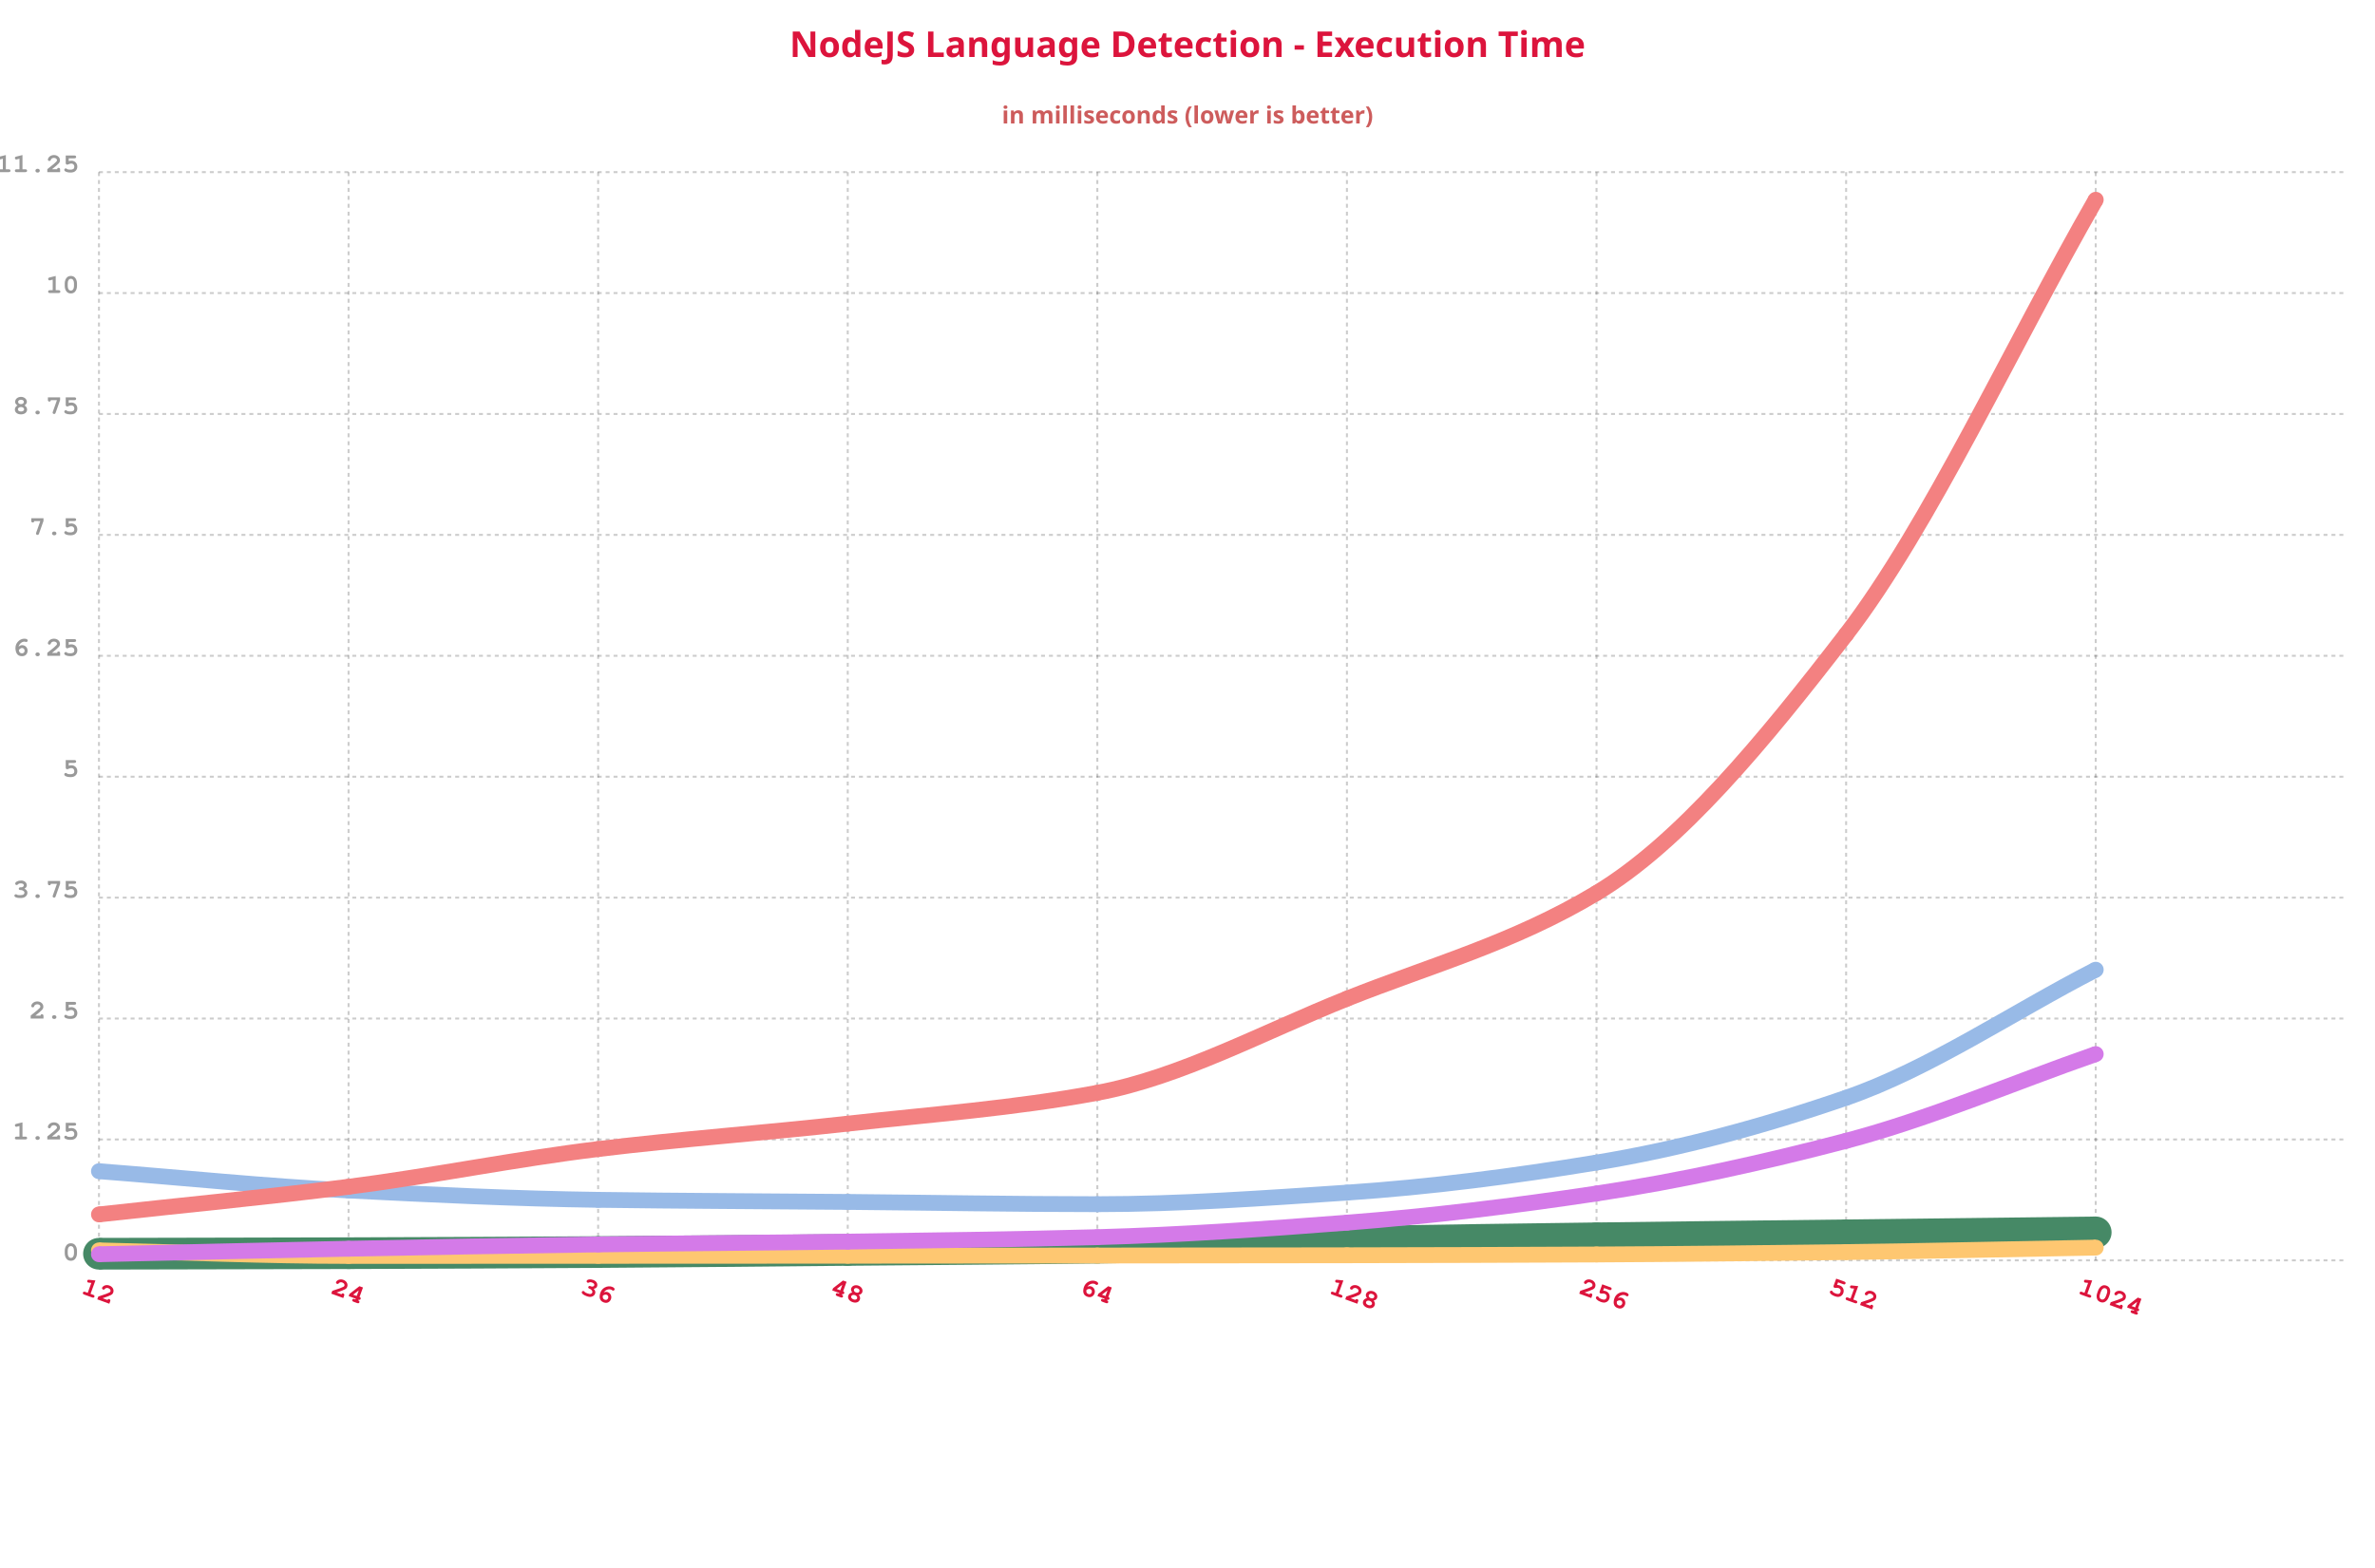
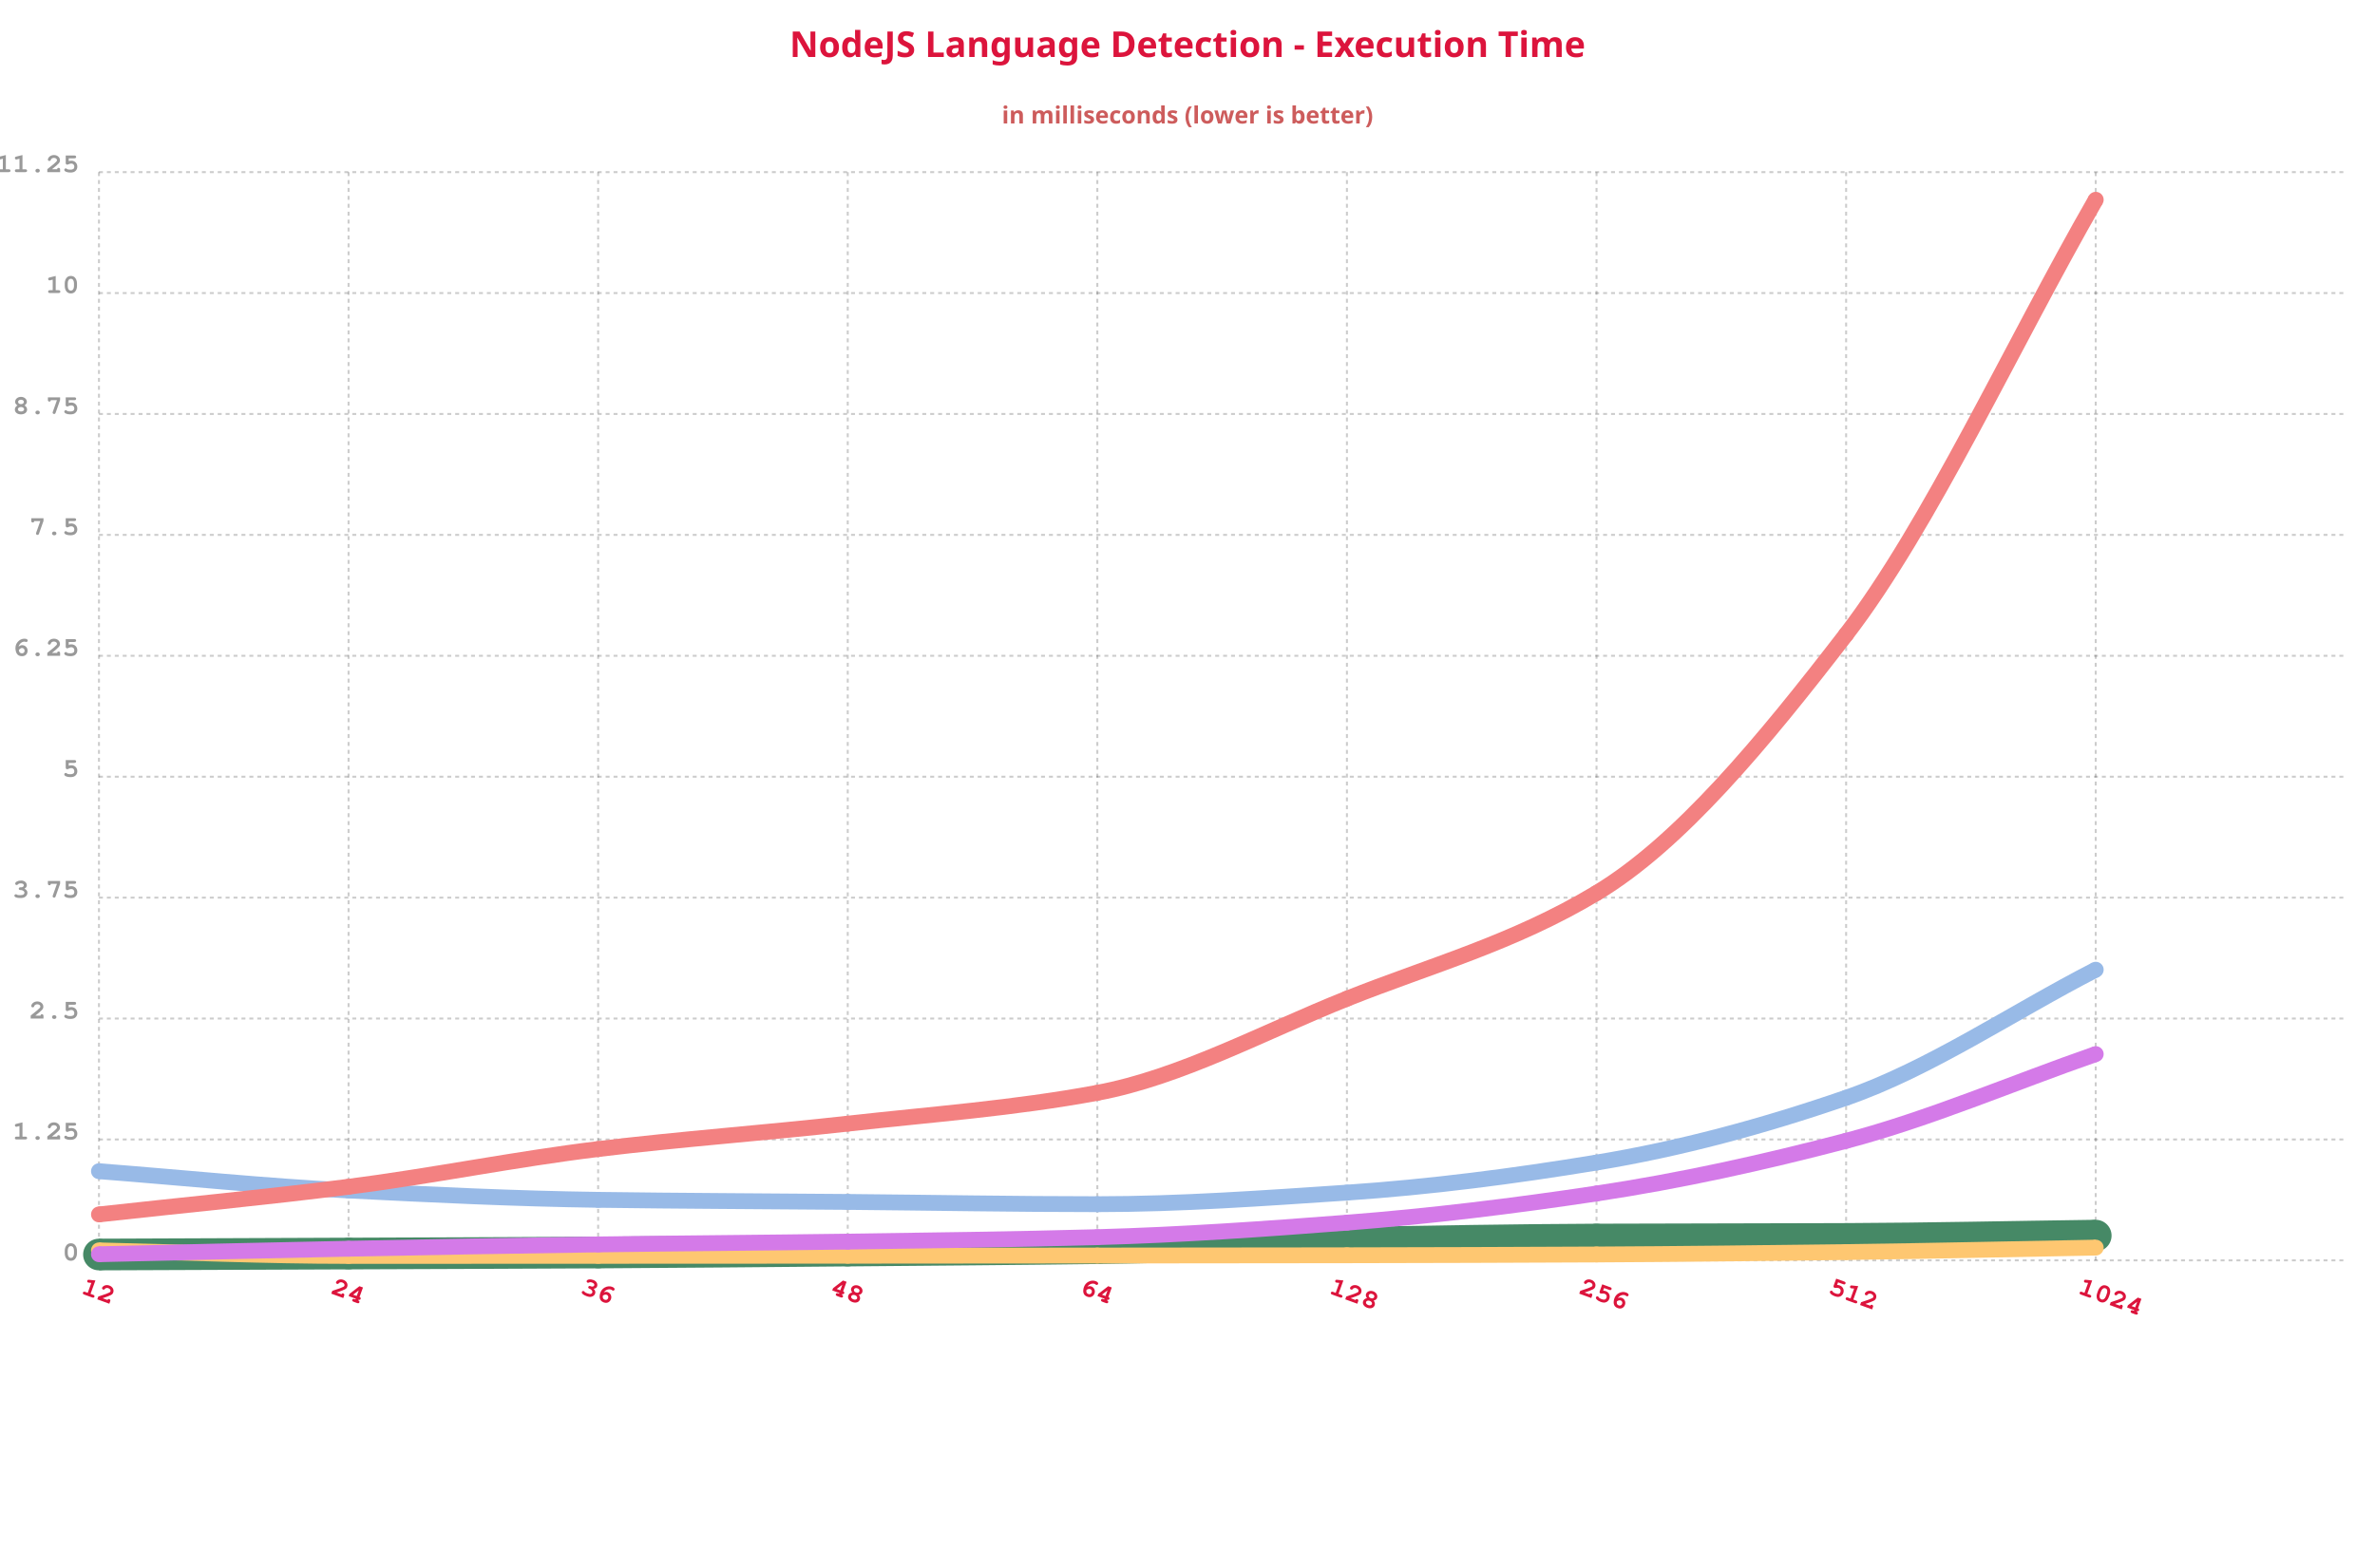
<svg xmlns="http://www.w3.org/2000/svg" xmlns:ns1="http://gionkunz.github.com/chartist-js/ct" width="1200" height="792" class="ct-chart-line" style="background:#FFF;background:#FFF;">
  <g class="ct-grids" transform="translate(0, 72)">
    <line x1="50" x2="50" y1="15" y2="565" class="ct-grid ct-horizontal" style="stroke:rgba(0,0,0,.2);stroke-width:1px;stroke-dasharray:2px;stroke-dasharray:2px;stroke-width:1px;stroke:rgba(0,0,0,.2);" />
    <line x1="176.111" x2="176.111" y1="15" y2="565" class="ct-grid ct-horizontal" style="stroke:rgba(0,0,0,.2);stroke-width:1px;stroke-dasharray:2px;stroke-dasharray:2px;stroke-width:1px;stroke:rgba(0,0,0,.2);" />
    <line x1="302.222" x2="302.222" y1="15" y2="565" class="ct-grid ct-horizontal" style="stroke:rgba(0,0,0,.2);stroke-width:1px;stroke-dasharray:2px;stroke-dasharray:2px;stroke-width:1px;stroke:rgba(0,0,0,.2);" />
    <line x1="428.333" x2="428.333" y1="15" y2="565" class="ct-grid ct-horizontal" style="stroke:rgba(0,0,0,.2);stroke-width:1px;stroke-dasharray:2px;stroke-dasharray:2px;stroke-width:1px;stroke:rgba(0,0,0,.2);" />
    <line x1="554.444" x2="554.444" y1="15" y2="565" class="ct-grid ct-horizontal" style="stroke:rgba(0,0,0,.2);stroke-width:1px;stroke-dasharray:2px;stroke-dasharray:2px;stroke-width:1px;stroke:rgba(0,0,0,.2);" />
    <line x1="680.556" x2="680.556" y1="15" y2="565" class="ct-grid ct-horizontal" style="stroke:rgba(0,0,0,.2);stroke-width:1px;stroke-dasharray:2px;stroke-dasharray:2px;stroke-width:1px;stroke:rgba(0,0,0,.2);" />
    <line x1="806.667" x2="806.667" y1="15" y2="565" class="ct-grid ct-horizontal" style="stroke:rgba(0,0,0,.2);stroke-width:1px;stroke-dasharray:2px;stroke-dasharray:2px;stroke-width:1px;stroke:rgba(0,0,0,.2);" />
    <line x1="932.778" x2="932.778" y1="15" y2="565" class="ct-grid ct-horizontal" style="stroke:rgba(0,0,0,.2);stroke-width:1px;stroke-dasharray:2px;stroke-dasharray:2px;stroke-width:1px;stroke:rgba(0,0,0,.2);" />
    <line x1="1058.889" x2="1058.889" y1="15" y2="565" class="ct-grid ct-horizontal" style="stroke:rgba(0,0,0,.2);stroke-width:1px;stroke-dasharray:2px;stroke-dasharray:2px;stroke-width:1px;stroke:rgba(0,0,0,.2);" />
    <line y1="565" y2="565" x1="50" x2="1185" class="ct-grid ct-vertical" style="stroke:rgba(0,0,0,.2);stroke-width:1px;stroke-dasharray:2px;stroke-dasharray:2px;stroke-width:1px;stroke:rgba(0,0,0,.2);" />
    <line y1="503.889" y2="503.889" x1="50" x2="1185" class="ct-grid ct-vertical" style="stroke:rgba(0,0,0,.2);stroke-width:1px;stroke-dasharray:2px;stroke-dasharray:2px;stroke-width:1px;stroke:rgba(0,0,0,.2);" />
    <line y1="442.778" y2="442.778" x1="50" x2="1185" class="ct-grid ct-vertical" style="stroke:rgba(0,0,0,.2);stroke-width:1px;stroke-dasharray:2px;stroke-dasharray:2px;stroke-width:1px;stroke:rgba(0,0,0,.2);" />
    <line y1="381.667" y2="381.667" x1="50" x2="1185" class="ct-grid ct-vertical" style="stroke:rgba(0,0,0,.2);stroke-width:1px;stroke-dasharray:2px;stroke-dasharray:2px;stroke-width:1px;stroke:rgba(0,0,0,.2);" />
    <line y1="320.556" y2="320.556" x1="50" x2="1185" class="ct-grid ct-vertical" style="stroke:rgba(0,0,0,.2);stroke-width:1px;stroke-dasharray:2px;stroke-dasharray:2px;stroke-width:1px;stroke:rgba(0,0,0,.2);" />
    <line y1="259.444" y2="259.444" x1="50" x2="1185" class="ct-grid ct-vertical" style="stroke:rgba(0,0,0,.2);stroke-width:1px;stroke-dasharray:2px;stroke-dasharray:2px;stroke-width:1px;stroke:rgba(0,0,0,.2);" />
    <line y1="198.333" y2="198.333" x1="50" x2="1185" class="ct-grid ct-vertical" style="stroke:rgba(0,0,0,.2);stroke-width:1px;stroke-dasharray:2px;stroke-dasharray:2px;stroke-width:1px;stroke:rgba(0,0,0,.2);" />
    <line y1="137.222" y2="137.222" x1="50" x2="1185" class="ct-grid ct-vertical" style="stroke:rgba(0,0,0,.2);stroke-width:1px;stroke-dasharray:2px;stroke-dasharray:2px;stroke-width:1px;stroke:rgba(0,0,0,.2);" />
    <line y1="76.111" y2="76.111" x1="50" x2="1185" class="ct-grid ct-vertical" style="stroke:rgba(0,0,0,.2);stroke-width:1px;stroke-dasharray:2px;stroke-dasharray:2px;stroke-width:1px;stroke:rgba(0,0,0,.2);" />
    <line y1="15" y2="15" x1="50" x2="1185" class="ct-grid ct-vertical" style="stroke:rgba(0,0,0,.2);stroke-width:1px;stroke-dasharray:2px;stroke-dasharray:2px;stroke-width:1px;stroke:rgba(0,0,0,.2);" />
  </g>
  <g transform="translate(0, 72)">
    <g class="ct-series ct-series-a">
-       <path d="M50,561.651C92.037,561.558,134.074,561.497,176.111,561.372C218.148,561.248,260.185,561.049,302.222,560.8C344.259,560.552,386.296,560.102,428.333,559.73C470.37,559.358,512.407,559.118,554.444,558.566C596.481,558.015,638.519,556.458,680.556,555.706C722.593,554.954,764.63,554.401,806.667,553.844C848.704,553.286,890.741,552.827,932.778,552.328C974.815,551.829,1016.852,551.34,1058.889,550.847" class="ct-line" style="stroke:#d70206;stroke:#d70206;fill:none;stroke-width:4px;stroke-width:4px;fill:none;stroke:#468966;stroke-width:16px !important;stroke-width:16px !important;stroke:#468966;" />
-       <line x1="50" y1="561.651" x2="50.01" y2="561.651" class="ct-point" ns1:value="0.0685" style="stroke:#d70206;stroke:#d70206;stroke-width:10px;stroke-linecap:round;stroke-linecap:round;stroke-width:10px;stroke:#468966;stroke-width:16px !important;stroke-width:16px !important;stroke:#468966;" />
-       <line x1="176.111" y1="561.372" x2="176.121" y2="561.372" class="ct-point" ns1:value="0.0742" style="stroke:#d70206;stroke:#d70206;stroke-width:10px;stroke-linecap:round;stroke-linecap:round;stroke-width:10px;stroke:#468966;stroke-width:16px !important;stroke-width:16px !important;stroke:#468966;" />
-       <line x1="302.222" y1="560.8" x2="302.232" y2="560.8" class="ct-point" ns1:value="0.0859" style="stroke:#d70206;stroke:#d70206;stroke-width:10px;stroke-linecap:round;stroke-linecap:round;stroke-width:10px;stroke:#468966;stroke-width:16px !important;stroke-width:16px !important;stroke:#468966;" />
-       <line x1="428.333" y1="559.73" x2="428.343" y2="559.73" class="ct-point" ns1:value="0.1078" style="stroke:#d70206;stroke:#d70206;stroke-width:10px;stroke-linecap:round;stroke-linecap:round;stroke-width:10px;stroke:#468966;stroke-width:16px !important;stroke-width:16px !important;stroke:#468966;" />
-       <line x1="554.444" y1="558.566" x2="554.454" y2="558.566" class="ct-point" ns1:value="0.1316" style="stroke:#d70206;stroke:#d70206;stroke-width:10px;stroke-linecap:round;stroke-linecap:round;stroke-width:10px;stroke:#468966;stroke-width:16px !important;stroke-width:16px !important;stroke:#468966;" />
-       <line x1="680.556" y1="555.706" x2="680.566" y2="555.706" class="ct-point" ns1:value="0.1901" style="stroke:#d70206;stroke:#d70206;stroke-width:10px;stroke-linecap:round;stroke-linecap:round;stroke-width:10px;stroke:#468966;stroke-width:16px !important;stroke-width:16px !important;stroke:#468966;" />
-       <line x1="806.667" y1="553.844" x2="806.677" y2="553.844" class="ct-point" ns1:value="0.2282" style="stroke:#d70206;stroke:#d70206;stroke-width:10px;stroke-linecap:round;stroke-linecap:round;stroke-width:10px;stroke:#468966;stroke-width:16px !important;stroke-width:16px !important;stroke:#468966;" />
-       <line x1="932.778" y1="552.328" x2="932.788" y2="552.328" class="ct-point" ns1:value="0.2592" style="stroke:#d70206;stroke:#d70206;stroke-width:10px;stroke-linecap:round;stroke-linecap:round;stroke-width:10px;stroke:#468966;stroke-width:16px !important;stroke-width:16px !important;stroke:#468966;" />
-       <line x1="1058.889" y1="550.847" x2="1058.899" y2="550.847" class="ct-point" ns1:value="0.2895" style="stroke:#d70206;stroke:#d70206;stroke-width:10px;stroke-linecap:round;stroke-linecap:round;stroke-width:10px;stroke:#468966;stroke-width:16px !important;stroke-width:16px !important;stroke:#468966;" />
+       <path d="M50,562.042C92.037,561.878,134.074,561.717,176.111,561.548C218.148,561.38,260.185,561.256,302.222,561.03C344.259,560.804,386.296,560.413,428.333,560.052C470.37,559.692,512.407,559.403,554.444,558.845C596.481,558.287,638.519,556.802,680.556,556.117C722.593,555.432,764.63,554.64,806.667,554.469C848.704,554.299,890.741,554.337,932.778,554.166C974.815,553.995,1016.852,553.048,1058.889,552.489" class="ct-line" style="stroke:#d70206;stroke:#d70206;fill:none;stroke-width:4px;stroke-width:4px;fill:none;stroke:#468966;stroke-width:16px !important;stroke-width:16px !important;stroke:#468966;" />
+       <line x1="50" y1="562.042" x2="50.01" y2="562.042" class="ct-point" ns1:value="0.0605" style="stroke:#d70206;stroke:#d70206;stroke-width:10px;stroke-linecap:round;stroke-linecap:round;stroke-width:10px;stroke:#468966;stroke-width:16px !important;stroke-width:16px !important;stroke:#468966;" />
+       <line x1="176.111" y1="561.548" x2="176.121" y2="561.548" class="ct-point" ns1:value="0.0706" style="stroke:#d70206;stroke:#d70206;stroke-width:10px;stroke-linecap:round;stroke-linecap:round;stroke-width:10px;stroke:#468966;stroke-width:16px !important;stroke-width:16px !important;stroke:#468966;" />
+       <line x1="302.222" y1="561.03" x2="302.232" y2="561.03" class="ct-point" ns1:value="0.0812" style="stroke:#d70206;stroke:#d70206;stroke-width:10px;stroke-linecap:round;stroke-linecap:round;stroke-width:10px;stroke:#468966;stroke-width:16px !important;stroke-width:16px !important;stroke:#468966;" />
+       <line x1="428.333" y1="560.052" x2="428.343" y2="560.052" class="ct-point" ns1:value="0.1012" style="stroke:#d70206;stroke:#d70206;stroke-width:10px;stroke-linecap:round;stroke-linecap:round;stroke-width:10px;stroke:#468966;stroke-width:16px !important;stroke-width:16px !important;stroke:#468966;" />
+       <line x1="554.444" y1="558.845" x2="554.454" y2="558.845" class="ct-point" ns1:value="0.1259" style="stroke:#d70206;stroke:#d70206;stroke-width:10px;stroke-linecap:round;stroke-linecap:round;stroke-width:10px;stroke:#468966;stroke-width:16px !important;stroke-width:16px !important;stroke:#468966;" />
+       <line x1="680.556" y1="556.117" x2="680.566" y2="556.117" class="ct-point" ns1:value="0.1817" style="stroke:#d70206;stroke:#d70206;stroke-width:10px;stroke-linecap:round;stroke-linecap:round;stroke-width:10px;stroke:#468966;stroke-width:16px !important;stroke-width:16px !important;stroke:#468966;" />
+       <line x1="806.667" y1="554.469" x2="806.677" y2="554.469" class="ct-point" ns1:value="0.2154" style="stroke:#d70206;stroke:#d70206;stroke-width:10px;stroke-linecap:round;stroke-linecap:round;stroke-width:10px;stroke:#468966;stroke-width:16px !important;stroke-width:16px !important;stroke:#468966;" />
+       <line x1="932.778" y1="554.166" x2="932.788" y2="554.166" class="ct-point" ns1:value="0.2216" style="stroke:#d70206;stroke:#d70206;stroke-width:10px;stroke-linecap:round;stroke-linecap:round;stroke-width:10px;stroke:#468966;stroke-width:16px !important;stroke-width:16px !important;stroke:#468966;" />
+       <line x1="1058.889" y1="552.489" x2="1058.899" y2="552.489" class="ct-point" ns1:value="0.2559" style="stroke:#d70206;stroke:#d70206;stroke-width:10px;stroke-linecap:round;stroke-linecap:round;stroke-width:10px;stroke:#468966;stroke-width:16px !important;stroke-width:16px !important;stroke:#468966;" />
    </g>
    <g class="ct-series ct-series-b">
      <path d="M50,519.939C92.037,523.184,134.074,527.55,176.111,529.673C218.148,531.796,260.185,533.83,302.222,534.405C344.259,534.981,386.296,535.095,428.333,535.461C470.37,535.828,512.407,536.61,554.444,536.61C596.481,536.61,638.519,533.578,680.556,530.763C722.593,527.948,764.63,522.491,806.667,515.573C848.704,508.655,890.741,497.32,932.778,482.823C974.815,468.325,1016.852,439.673,1058.889,418.099" class="ct-line" style="stroke:#f05b4f;stroke:#f05b4f;fill:none;stroke-width:4px;stroke-width:4px;fill:none;stroke:#98BAE7;stroke-width:8px !important;stroke-width:8px !important;stroke:#98BAE7;" />
      <line x1="50" y1="519.939" x2="50.01" y2="519.939" class="ct-point" ns1:value="0.9217" style="stroke:#f05b4f;stroke:#f05b4f;stroke-width:10px;stroke-linecap:round;stroke-linecap:round;stroke-width:10px;stroke:#98BAE7;stroke-width:8px !important;stroke-width:8px !important;stroke:#98BAE7;" />
      <line x1="176.111" y1="529.673" x2="176.121" y2="529.673" class="ct-point" ns1:value="0.7226" style="stroke:#f05b4f;stroke:#f05b4f;stroke-width:10px;stroke-linecap:round;stroke-linecap:round;stroke-width:10px;stroke:#98BAE7;stroke-width:8px !important;stroke-width:8px !important;stroke:#98BAE7;" />
      <line x1="302.222" y1="534.405" x2="302.232" y2="534.405" class="ct-point" ns1:value="0.6258" style="stroke:#f05b4f;stroke:#f05b4f;stroke-width:10px;stroke-linecap:round;stroke-linecap:round;stroke-width:10px;stroke:#98BAE7;stroke-width:8px !important;stroke-width:8px !important;stroke:#98BAE7;" />
      <line x1="428.333" y1="535.461" x2="428.343" y2="535.461" class="ct-point" ns1:value="0.6042" style="stroke:#f05b4f;stroke:#f05b4f;stroke-width:10px;stroke-linecap:round;stroke-linecap:round;stroke-width:10px;stroke:#98BAE7;stroke-width:8px !important;stroke-width:8px !important;stroke:#98BAE7;" />
      <line x1="554.444" y1="536.61" x2="554.454" y2="536.61" class="ct-point" ns1:value="0.5807" style="stroke:#f05b4f;stroke:#f05b4f;stroke-width:10px;stroke-linecap:round;stroke-linecap:round;stroke-width:10px;stroke:#98BAE7;stroke-width:8px !important;stroke-width:8px !important;stroke:#98BAE7;" />
      <line x1="680.556" y1="530.763" x2="680.566" y2="530.763" class="ct-point" ns1:value="0.7003" style="stroke:#f05b4f;stroke:#f05b4f;stroke-width:10px;stroke-linecap:round;stroke-linecap:round;stroke-width:10px;stroke:#98BAE7;stroke-width:8px !important;stroke-width:8px !important;stroke:#98BAE7;" />
      <line x1="806.667" y1="515.573" x2="806.677" y2="515.573" class="ct-point" ns1:value="1.011" style="stroke:#f05b4f;stroke:#f05b4f;stroke-width:10px;stroke-linecap:round;stroke-linecap:round;stroke-width:10px;stroke:#98BAE7;stroke-width:8px !important;stroke-width:8px !important;stroke:#98BAE7;" />
      <line x1="932.778" y1="482.823" x2="932.788" y2="482.823" class="ct-point" ns1:value="1.6809" style="stroke:#f05b4f;stroke:#f05b4f;stroke-width:10px;stroke-linecap:round;stroke-linecap:round;stroke-width:10px;stroke:#98BAE7;stroke-width:8px !important;stroke-width:8px !important;stroke:#98BAE7;" />
      <line x1="1058.889" y1="418.099" x2="1058.899" y2="418.099" class="ct-point" ns1:value="3.0048" style="stroke:#f05b4f;stroke:#f05b4f;stroke-width:10px;stroke-linecap:round;stroke-linecap:round;stroke-width:10px;stroke:#98BAE7;stroke-width:8px !important;stroke-width:8px !important;stroke:#98BAE7;" />
    </g>
    <g class="ct-series ct-series-c">
      <path d="M50,559.955C92.037,560.89,134.074,562.761,176.111,562.761C218.148,562.761,260.185,562.73,302.222,562.712C344.259,562.694,386.296,562.678,428.333,562.653C470.37,562.629,512.407,562.593,554.444,562.556C596.481,562.518,638.519,562.49,680.556,562.424C722.593,562.358,764.63,562.227,806.667,562.028C848.704,561.828,890.741,561.333,932.778,560.805C974.815,560.277,1016.852,559.306,1058.889,558.556" class="ct-line" style="stroke:#f4c63d;stroke:#f4c63d;fill:none;stroke-width:4px;stroke-width:4px;fill:none;stroke:#FEC771;stroke-width:8px !important;stroke-width:8px !important;stroke:#FEC771;" />
      <line x1="50" y1="559.955" x2="50.01" y2="559.955" class="ct-point" ns1:value="0.1032" style="stroke:#f4c63d;stroke:#f4c63d;stroke-width:10px;stroke-linecap:round;stroke-linecap:round;stroke-width:10px;stroke:#FEC771;stroke-width:8px !important;stroke-width:8px !important;stroke:#FEC771;" />
      <line x1="176.111" y1="562.761" x2="176.121" y2="562.761" class="ct-point" ns1:value="0.0458" style="stroke:#f4c63d;stroke:#f4c63d;stroke-width:10px;stroke-linecap:round;stroke-linecap:round;stroke-width:10px;stroke:#FEC771;stroke-width:8px !important;stroke-width:8px !important;stroke:#FEC771;" />
      <line x1="302.222" y1="562.712" x2="302.232" y2="562.712" class="ct-point" ns1:value="0.0468" style="stroke:#f4c63d;stroke:#f4c63d;stroke-width:10px;stroke-linecap:round;stroke-linecap:round;stroke-width:10px;stroke:#FEC771;stroke-width:8px !important;stroke-width:8px !important;stroke:#FEC771;" />
      <line x1="428.333" y1="562.653" x2="428.343" y2="562.653" class="ct-point" ns1:value="0.048" style="stroke:#f4c63d;stroke:#f4c63d;stroke-width:10px;stroke-linecap:round;stroke-linecap:round;stroke-width:10px;stroke:#FEC771;stroke-width:8px !important;stroke-width:8px !important;stroke:#FEC771;" />
      <line x1="554.444" y1="562.556" x2="554.454" y2="562.556" class="ct-point" ns1:value="0.05" style="stroke:#f4c63d;stroke:#f4c63d;stroke-width:10px;stroke-linecap:round;stroke-linecap:round;stroke-width:10px;stroke:#FEC771;stroke-width:8px !important;stroke-width:8px !important;stroke:#FEC771;" />
      <line x1="680.556" y1="562.424" x2="680.566" y2="562.424" class="ct-point" ns1:value="0.0527" style="stroke:#f4c63d;stroke:#f4c63d;stroke-width:10px;stroke-linecap:round;stroke-linecap:round;stroke-width:10px;stroke:#FEC771;stroke-width:8px !important;stroke-width:8px !important;stroke:#FEC771;" />
      <line x1="806.667" y1="562.028" x2="806.677" y2="562.028" class="ct-point" ns1:value="0.0608" style="stroke:#f4c63d;stroke:#f4c63d;stroke-width:10px;stroke-linecap:round;stroke-linecap:round;stroke-width:10px;stroke:#FEC771;stroke-width:8px !important;stroke-width:8px !important;stroke:#FEC771;" />
      <line x1="932.778" y1="560.805" x2="932.788" y2="560.805" class="ct-point" ns1:value="0.0858" style="stroke:#f4c63d;stroke:#f4c63d;stroke-width:10px;stroke-linecap:round;stroke-linecap:round;stroke-width:10px;stroke:#FEC771;stroke-width:8px !important;stroke-width:8px !important;stroke:#FEC771;" />
      <line x1="1058.889" y1="558.556" x2="1058.899" y2="558.556" class="ct-point" ns1:value="0.1318" style="stroke:#f4c63d;stroke:#f4c63d;stroke-width:10px;stroke-linecap:round;stroke-linecap:round;stroke-width:10px;stroke:#FEC771;stroke-width:8px !important;stroke-width:8px !important;stroke:#FEC771;" />
    </g>
    <g class="ct-series ct-series-d">
      <path d="M50,541.778C92.037,537.117,134.074,533.172,176.111,527.796C218.148,522.419,260.185,513.851,302.222,508.739C344.259,503.626,386.296,500.598,428.333,495.905C470.37,491.213,512.407,488.143,554.444,480.315C596.481,472.487,638.519,449.518,680.556,432.746C722.593,415.974,764.63,404.618,806.667,379.344C848.704,354.071,890.741,303.288,932.778,248.66C974.815,194.031,1016.852,102.192,1058.889,28.958" class="ct-line" style="stroke:#d17905;stroke:#d17905;fill:none;stroke-width:4px;stroke-width:4px;fill:none;stroke:#F38181;stroke-width:8px !important;stroke-width:8px !important;stroke:#F38181;" />
      <line x1="50" y1="541.778" x2="50.01" y2="541.778" class="ct-point" ns1:value="0.475" style="stroke:#d17905;stroke:#d17905;stroke-width:10px;stroke-linecap:round;stroke-linecap:round;stroke-width:10px;stroke:#F38181;stroke-width:8px !important;stroke-width:8px !important;stroke:#F38181;" />
      <line x1="176.111" y1="527.796" x2="176.121" y2="527.796" class="ct-point" ns1:value="0.761" style="stroke:#d17905;stroke:#d17905;stroke-width:10px;stroke-linecap:round;stroke-linecap:round;stroke-width:10px;stroke:#F38181;stroke-width:8px !important;stroke-width:8px !important;stroke:#F38181;" />
      <line x1="302.222" y1="508.739" x2="302.232" y2="508.739" class="ct-point" ns1:value="1.1508" style="stroke:#d17905;stroke:#d17905;stroke-width:10px;stroke-linecap:round;stroke-linecap:round;stroke-width:10px;stroke:#F38181;stroke-width:8px !important;stroke-width:8px !important;stroke:#F38181;" />
      <line x1="428.333" y1="495.905" x2="428.343" y2="495.905" class="ct-point" ns1:value="1.4133" style="stroke:#d17905;stroke:#d17905;stroke-width:10px;stroke-linecap:round;stroke-linecap:round;stroke-width:10px;stroke:#F38181;stroke-width:8px !important;stroke-width:8px !important;stroke:#F38181;" />
      <line x1="554.444" y1="480.315" x2="554.454" y2="480.315" class="ct-point" ns1:value="1.7322" style="stroke:#d17905;stroke:#d17905;stroke-width:10px;stroke-linecap:round;stroke-linecap:round;stroke-width:10px;stroke:#F38181;stroke-width:8px !important;stroke-width:8px !important;stroke:#F38181;" />
      <line x1="680.556" y1="432.746" x2="680.566" y2="432.746" class="ct-point" ns1:value="2.7052" style="stroke:#d17905;stroke:#d17905;stroke-width:10px;stroke-linecap:round;stroke-linecap:round;stroke-width:10px;stroke:#F38181;stroke-width:8px !important;stroke-width:8px !important;stroke:#F38181;" />
      <line x1="806.667" y1="379.344" x2="806.677" y2="379.344" class="ct-point" ns1:value="3.7975" style="stroke:#d17905;stroke:#d17905;stroke-width:10px;stroke-linecap:round;stroke-linecap:round;stroke-width:10px;stroke:#F38181;stroke-width:8px !important;stroke-width:8px !important;stroke:#F38181;" />
      <line x1="932.778" y1="248.66" x2="932.788" y2="248.66" class="ct-point" ns1:value="6.4706" style="stroke:#d17905;stroke:#d17905;stroke-width:10px;stroke-linecap:round;stroke-linecap:round;stroke-width:10px;stroke:#F38181;stroke-width:8px !important;stroke-width:8px !important;stroke:#F38181;" />
      <line x1="1058.889" y1="28.958" x2="1058.899" y2="28.958" class="ct-point" ns1:value="10.9645" style="stroke:#d17905;stroke:#d17905;stroke-width:10px;stroke-linecap:round;stroke-linecap:round;stroke-width:10px;stroke:#F38181;stroke-width:8px !important;stroke-width:8px !important;stroke:#F38181;" />
    </g>
    <g class="ct-series ct-series-e">
      <path d="M50,561.896C92.037,560.968,134.074,559.927,176.111,559.114C218.148,558.301,260.185,557.517,302.222,556.943C344.259,556.369,386.296,556.098,428.333,555.516C470.37,554.933,512.407,554.414,554.444,553.267C596.481,552.12,638.519,549.204,680.556,545.943C722.593,542.682,764.63,537.536,806.667,531.213C848.704,524.89,890.741,515.628,932.778,504.583C974.815,493.538,1016.852,475.354,1058.889,460.74" class="ct-line" style="stroke:#453d3f;stroke:#453d3f;fill:none;stroke-width:4px;stroke-width:4px;fill:none;stroke:#D47AE8;stroke-width:8px !important;stroke-width:8px !important;stroke:#D47AE8;" />
      <line x1="50" y1="561.896" x2="50.01" y2="561.896" class="ct-point" ns1:value="0.0635" style="stroke:#453d3f;stroke:#453d3f;stroke-width:10px;stroke-linecap:round;stroke-linecap:round;stroke-width:10px;stroke:#D47AE8;stroke-width:8px !important;stroke-width:8px !important;stroke:#D47AE8;" />
      <line x1="176.111" y1="559.114" x2="176.121" y2="559.114" class="ct-point" ns1:value="0.1204" style="stroke:#453d3f;stroke:#453d3f;stroke-width:10px;stroke-linecap:round;stroke-linecap:round;stroke-width:10px;stroke:#D47AE8;stroke-width:8px !important;stroke-width:8px !important;stroke:#D47AE8;" />
      <line x1="302.222" y1="556.943" x2="302.232" y2="556.943" class="ct-point" ns1:value="0.1648" style="stroke:#453d3f;stroke:#453d3f;stroke-width:10px;stroke-linecap:round;stroke-linecap:round;stroke-width:10px;stroke:#D47AE8;stroke-width:8px !important;stroke-width:8px !important;stroke:#D47AE8;" />
      <line x1="428.333" y1="555.516" x2="428.343" y2="555.516" class="ct-point" ns1:value="0.194" style="stroke:#453d3f;stroke:#453d3f;stroke-width:10px;stroke-linecap:round;stroke-linecap:round;stroke-width:10px;stroke:#D47AE8;stroke-width:8px !important;stroke-width:8px !important;stroke:#D47AE8;" />
      <line x1="554.444" y1="553.267" x2="554.454" y2="553.267" class="ct-point" ns1:value="0.24" style="stroke:#453d3f;stroke:#453d3f;stroke-width:10px;stroke-linecap:round;stroke-linecap:round;stroke-width:10px;stroke:#D47AE8;stroke-width:8px !important;stroke-width:8px !important;stroke:#D47AE8;" />
      <line x1="680.556" y1="545.943" x2="680.566" y2="545.943" class="ct-point" ns1:value="0.3898" style="stroke:#453d3f;stroke:#453d3f;stroke-width:10px;stroke-linecap:round;stroke-linecap:round;stroke-width:10px;stroke:#D47AE8;stroke-width:8px !important;stroke-width:8px !important;stroke:#D47AE8;" />
      <line x1="806.667" y1="531.213" x2="806.677" y2="531.213" class="ct-point" ns1:value="0.6911" style="stroke:#453d3f;stroke:#453d3f;stroke-width:10px;stroke-linecap:round;stroke-linecap:round;stroke-width:10px;stroke:#D47AE8;stroke-width:8px !important;stroke-width:8px !important;stroke:#D47AE8;" />
      <line x1="932.778" y1="504.583" x2="932.788" y2="504.583" class="ct-point" ns1:value="1.2358" style="stroke:#453d3f;stroke:#453d3f;stroke-width:10px;stroke-linecap:round;stroke-linecap:round;stroke-width:10px;stroke:#D47AE8;stroke-width:8px !important;stroke-width:8px !important;stroke:#D47AE8;" />
      <line x1="1058.889" y1="460.74" x2="1058.899" y2="460.74" class="ct-point" ns1:value="2.1326" style="stroke:#453d3f;stroke:#453d3f;stroke-width:10px;stroke-linecap:round;stroke-linecap:round;stroke-width:10px;stroke:#D47AE8;stroke-width:8px !important;stroke-width:8px !important;stroke:#D47AE8;" />
    </g>
  </g>
  <g class="ct-labels" transform="translate(0, 72)">
    <text x="50" y="585" width="126.111" height="20" class="ct-label ct-horizontal ct-end" transform="rotate(20, 50, 585) translate(-10, 0)" style="text-anchor:start;text-align:left;display:block;fill:rgba(0,0,0,.4);color:rgba(0,0,0,.4);font-size:12px;line-height:1;line-height:1;font-size:12px;color:rgba(0,0,0,.4);fill:rgba(0,0,0,.4);font-family:Courier;font-weight:bold;font-size:14px;fill:crimson;text-anchor:start;text-anchor:start;fill:crimson;font-size:14px;font-weight:bold;font-family:Courier;">12</text>
    <text x="176.111" y="585" width="126.111" height="20" class="ct-label ct-horizontal ct-end" transform="rotate(20, 176.1111, 585) translate(-10, 0)" style="text-anchor:start;text-align:left;display:block;fill:rgba(0,0,0,.4);color:rgba(0,0,0,.4);font-size:12px;line-height:1;line-height:1;font-size:12px;color:rgba(0,0,0,.4);fill:rgba(0,0,0,.4);font-family:Courier;font-weight:bold;font-size:14px;fill:crimson;text-anchor:start;text-anchor:start;fill:crimson;font-size:14px;font-weight:bold;font-family:Courier;">24</text>
    <text x="302.222" y="585" width="126.111" height="20" class="ct-label ct-horizontal ct-end" transform="rotate(20, 302.2222, 585) translate(-10, 0)" style="text-anchor:start;text-align:left;display:block;fill:rgba(0,0,0,.4);color:rgba(0,0,0,.4);font-size:12px;line-height:1;line-height:1;font-size:12px;color:rgba(0,0,0,.4);fill:rgba(0,0,0,.4);font-family:Courier;font-weight:bold;font-size:14px;fill:crimson;text-anchor:start;text-anchor:start;fill:crimson;font-size:14px;font-weight:bold;font-family:Courier;">36</text>
    <text x="428.333" y="585" width="126.111" height="20" class="ct-label ct-horizontal ct-end" transform="rotate(20, 428.3333, 585) translate(-10, 0)" style="text-anchor:start;text-align:left;display:block;fill:rgba(0,0,0,.4);color:rgba(0,0,0,.4);font-size:12px;line-height:1;line-height:1;font-size:12px;color:rgba(0,0,0,.4);fill:rgba(0,0,0,.4);font-family:Courier;font-weight:bold;font-size:14px;fill:crimson;text-anchor:start;text-anchor:start;fill:crimson;font-size:14px;font-weight:bold;font-family:Courier;">48</text>
    <text x="554.444" y="585" width="126.111" height="20" class="ct-label ct-horizontal ct-end" transform="rotate(20, 554.4444, 585) translate(-10, 0)" style="text-anchor:start;text-align:left;display:block;fill:rgba(0,0,0,.4);color:rgba(0,0,0,.4);font-size:12px;line-height:1;line-height:1;font-size:12px;color:rgba(0,0,0,.4);fill:rgba(0,0,0,.4);font-family:Courier;font-weight:bold;font-size:14px;fill:crimson;text-anchor:start;text-anchor:start;fill:crimson;font-size:14px;font-weight:bold;font-family:Courier;">64</text>
    <text x="680.556" y="585" width="126.111" height="20" class="ct-label ct-horizontal ct-end" transform="rotate(20, 680.5556, 585) translate(-10, 0)" style="text-anchor:start;text-align:left;display:block;fill:rgba(0,0,0,.4);color:rgba(0,0,0,.4);font-size:12px;line-height:1;line-height:1;font-size:12px;color:rgba(0,0,0,.4);fill:rgba(0,0,0,.4);font-family:Courier;font-weight:bold;font-size:14px;fill:crimson;text-anchor:start;text-anchor:start;fill:crimson;font-size:14px;font-weight:bold;font-family:Courier;">128</text>
    <text x="806.667" y="585" width="126.111" height="20" class="ct-label ct-horizontal ct-end" transform="rotate(20, 806.6667, 585) translate(-10, 0)" style="text-anchor:start;text-align:left;display:block;fill:rgba(0,0,0,.4);color:rgba(0,0,0,.4);font-size:12px;line-height:1;line-height:1;font-size:12px;color:rgba(0,0,0,.4);fill:rgba(0,0,0,.4);font-family:Courier;font-weight:bold;font-size:14px;fill:crimson;text-anchor:start;text-anchor:start;fill:crimson;font-size:14px;font-weight:bold;font-family:Courier;">256</text>
    <text x="932.778" y="585" width="126.111" height="20" class="ct-label ct-horizontal ct-end" transform="rotate(20, 932.7778, 585) translate(-10, 0)" style="text-anchor:start;text-align:left;display:block;fill:rgba(0,0,0,.4);color:rgba(0,0,0,.4);font-size:12px;line-height:1;line-height:1;font-size:12px;color:rgba(0,0,0,.4);fill:rgba(0,0,0,.4);font-family:Courier;font-weight:bold;font-size:14px;fill:crimson;text-anchor:start;text-anchor:start;fill:crimson;font-size:14px;font-weight:bold;font-family:Courier;">512</text>
    <text x="1058.889" y="585" width="126.111" height="20" class="ct-label ct-horizontal ct-end" transform="rotate(20, 1058.889, 585) translate(-10, 0)" style="text-anchor:start;text-align:left;display:block;fill:rgba(0,0,0,.4);color:rgba(0,0,0,.4);font-size:12px;line-height:1;line-height:1;font-size:12px;color:rgba(0,0,0,.4);fill:rgba(0,0,0,.4);font-family:Courier;font-weight:bold;font-size:14px;fill:crimson;text-anchor:start;text-anchor:start;fill:crimson;font-size:14px;font-weight:bold;font-family:Courier;">1024</text>
    <text y="565" x="40" height="61.111" width="30" class="ct-label ct-vertical ct-start" style="text-anchor:end;text-align:right;display:block;fill:rgba(0,0,0,.4);color:rgba(0,0,0,.4);font-size:12px;line-height:1;line-height:1;font-size:12px;color:rgba(0,0,0,.4);fill:rgba(0,0,0,.4);font-family:Courier;font-weight:bold;font-size:14px;text-anchor:end;text-anchor:end;font-size:14px;font-weight:bold;font-family:Courier;">0</text>
    <text y="503.889" x="40" height="61.111" width="30" class="ct-label ct-vertical ct-start" style="text-anchor:end;text-align:right;display:block;fill:rgba(0,0,0,.4);color:rgba(0,0,0,.4);font-size:12px;line-height:1;line-height:1;font-size:12px;color:rgba(0,0,0,.4);fill:rgba(0,0,0,.4);font-family:Courier;font-weight:bold;font-size:14px;text-anchor:end;text-anchor:end;font-size:14px;font-weight:bold;font-family:Courier;">1.25</text>
    <text y="442.778" x="40" height="61.111" width="30" class="ct-label ct-vertical ct-start" style="text-anchor:end;text-align:right;display:block;fill:rgba(0,0,0,.4);color:rgba(0,0,0,.4);font-size:12px;line-height:1;line-height:1;font-size:12px;color:rgba(0,0,0,.4);fill:rgba(0,0,0,.4);font-family:Courier;font-weight:bold;font-size:14px;text-anchor:end;text-anchor:end;font-size:14px;font-weight:bold;font-family:Courier;">2.5</text>
    <text y="381.667" x="40" height="61.111" width="30" class="ct-label ct-vertical ct-start" style="text-anchor:end;text-align:right;display:block;fill:rgba(0,0,0,.4);color:rgba(0,0,0,.4);font-size:12px;line-height:1;line-height:1;font-size:12px;color:rgba(0,0,0,.4);fill:rgba(0,0,0,.4);font-family:Courier;font-weight:bold;font-size:14px;text-anchor:end;text-anchor:end;font-size:14px;font-weight:bold;font-family:Courier;">3.75</text>
    <text y="320.556" x="40" height="61.111" width="30" class="ct-label ct-vertical ct-start" style="text-anchor:end;text-align:right;display:block;fill:rgba(0,0,0,.4);color:rgba(0,0,0,.4);font-size:12px;line-height:1;line-height:1;font-size:12px;color:rgba(0,0,0,.4);fill:rgba(0,0,0,.4);font-family:Courier;font-weight:bold;font-size:14px;text-anchor:end;text-anchor:end;font-size:14px;font-weight:bold;font-family:Courier;">5</text>
    <text y="259.444" x="40" height="61.111" width="30" class="ct-label ct-vertical ct-start" style="text-anchor:end;text-align:right;display:block;fill:rgba(0,0,0,.4);color:rgba(0,0,0,.4);font-size:12px;line-height:1;line-height:1;font-size:12px;color:rgba(0,0,0,.4);fill:rgba(0,0,0,.4);font-family:Courier;font-weight:bold;font-size:14px;text-anchor:end;text-anchor:end;font-size:14px;font-weight:bold;font-family:Courier;">6.25</text>
    <text y="198.333" x="40" height="61.111" width="30" class="ct-label ct-vertical ct-start" style="text-anchor:end;text-align:right;display:block;fill:rgba(0,0,0,.4);color:rgba(0,0,0,.4);font-size:12px;line-height:1;line-height:1;font-size:12px;color:rgba(0,0,0,.4);fill:rgba(0,0,0,.4);font-family:Courier;font-weight:bold;font-size:14px;text-anchor:end;text-anchor:end;font-size:14px;font-weight:bold;font-family:Courier;">7.5</text>
    <text y="137.222" x="40" height="61.111" width="30" class="ct-label ct-vertical ct-start" style="text-anchor:end;text-align:right;display:block;fill:rgba(0,0,0,.4);color:rgba(0,0,0,.4);font-size:12px;line-height:1;line-height:1;font-size:12px;color:rgba(0,0,0,.4);fill:rgba(0,0,0,.4);font-family:Courier;font-weight:bold;font-size:14px;text-anchor:end;text-anchor:end;font-size:14px;font-weight:bold;font-family:Courier;">8.75</text>
    <text y="76.111" x="40" height="61.111" width="30" class="ct-label ct-vertical ct-start" style="text-anchor:end;text-align:right;display:block;fill:rgba(0,0,0,.4);color:rgba(0,0,0,.4);font-size:12px;line-height:1;line-height:1;font-size:12px;color:rgba(0,0,0,.4);fill:rgba(0,0,0,.4);font-family:Courier;font-weight:bold;font-size:14px;text-anchor:end;text-anchor:end;font-size:14px;font-weight:bold;font-family:Courier;">10</text>
    <text y="15" x="40" height="30" width="30" class="ct-label ct-vertical ct-start" style="text-anchor:end;text-align:right;display:block;fill:rgba(0,0,0,.4);color:rgba(0,0,0,.4);font-size:12px;line-height:1;line-height:1;font-size:12px;color:rgba(0,0,0,.4);fill:rgba(0,0,0,.4);font-family:Courier;font-weight:bold;font-size:14px;text-anchor:end;text-anchor:end;font-size:14px;font-weight:bold;font-family:Courier;">11.25</text>
  </g>
  <text x="600" y="28.8" height="48" font-size="18px" font-family="Verdana" font-weight="bold" fill="crimson" text-anchor="middle" role="caption">NodeJS Language Detection - Execution Time</text>
  <text x="600" y="62.4" height="24" font-size="12px" font-family="Verdana" font-weight="bold" fill="indianred" text-anchor="middle">in milliseconds (lower is better)</text>
</svg>
